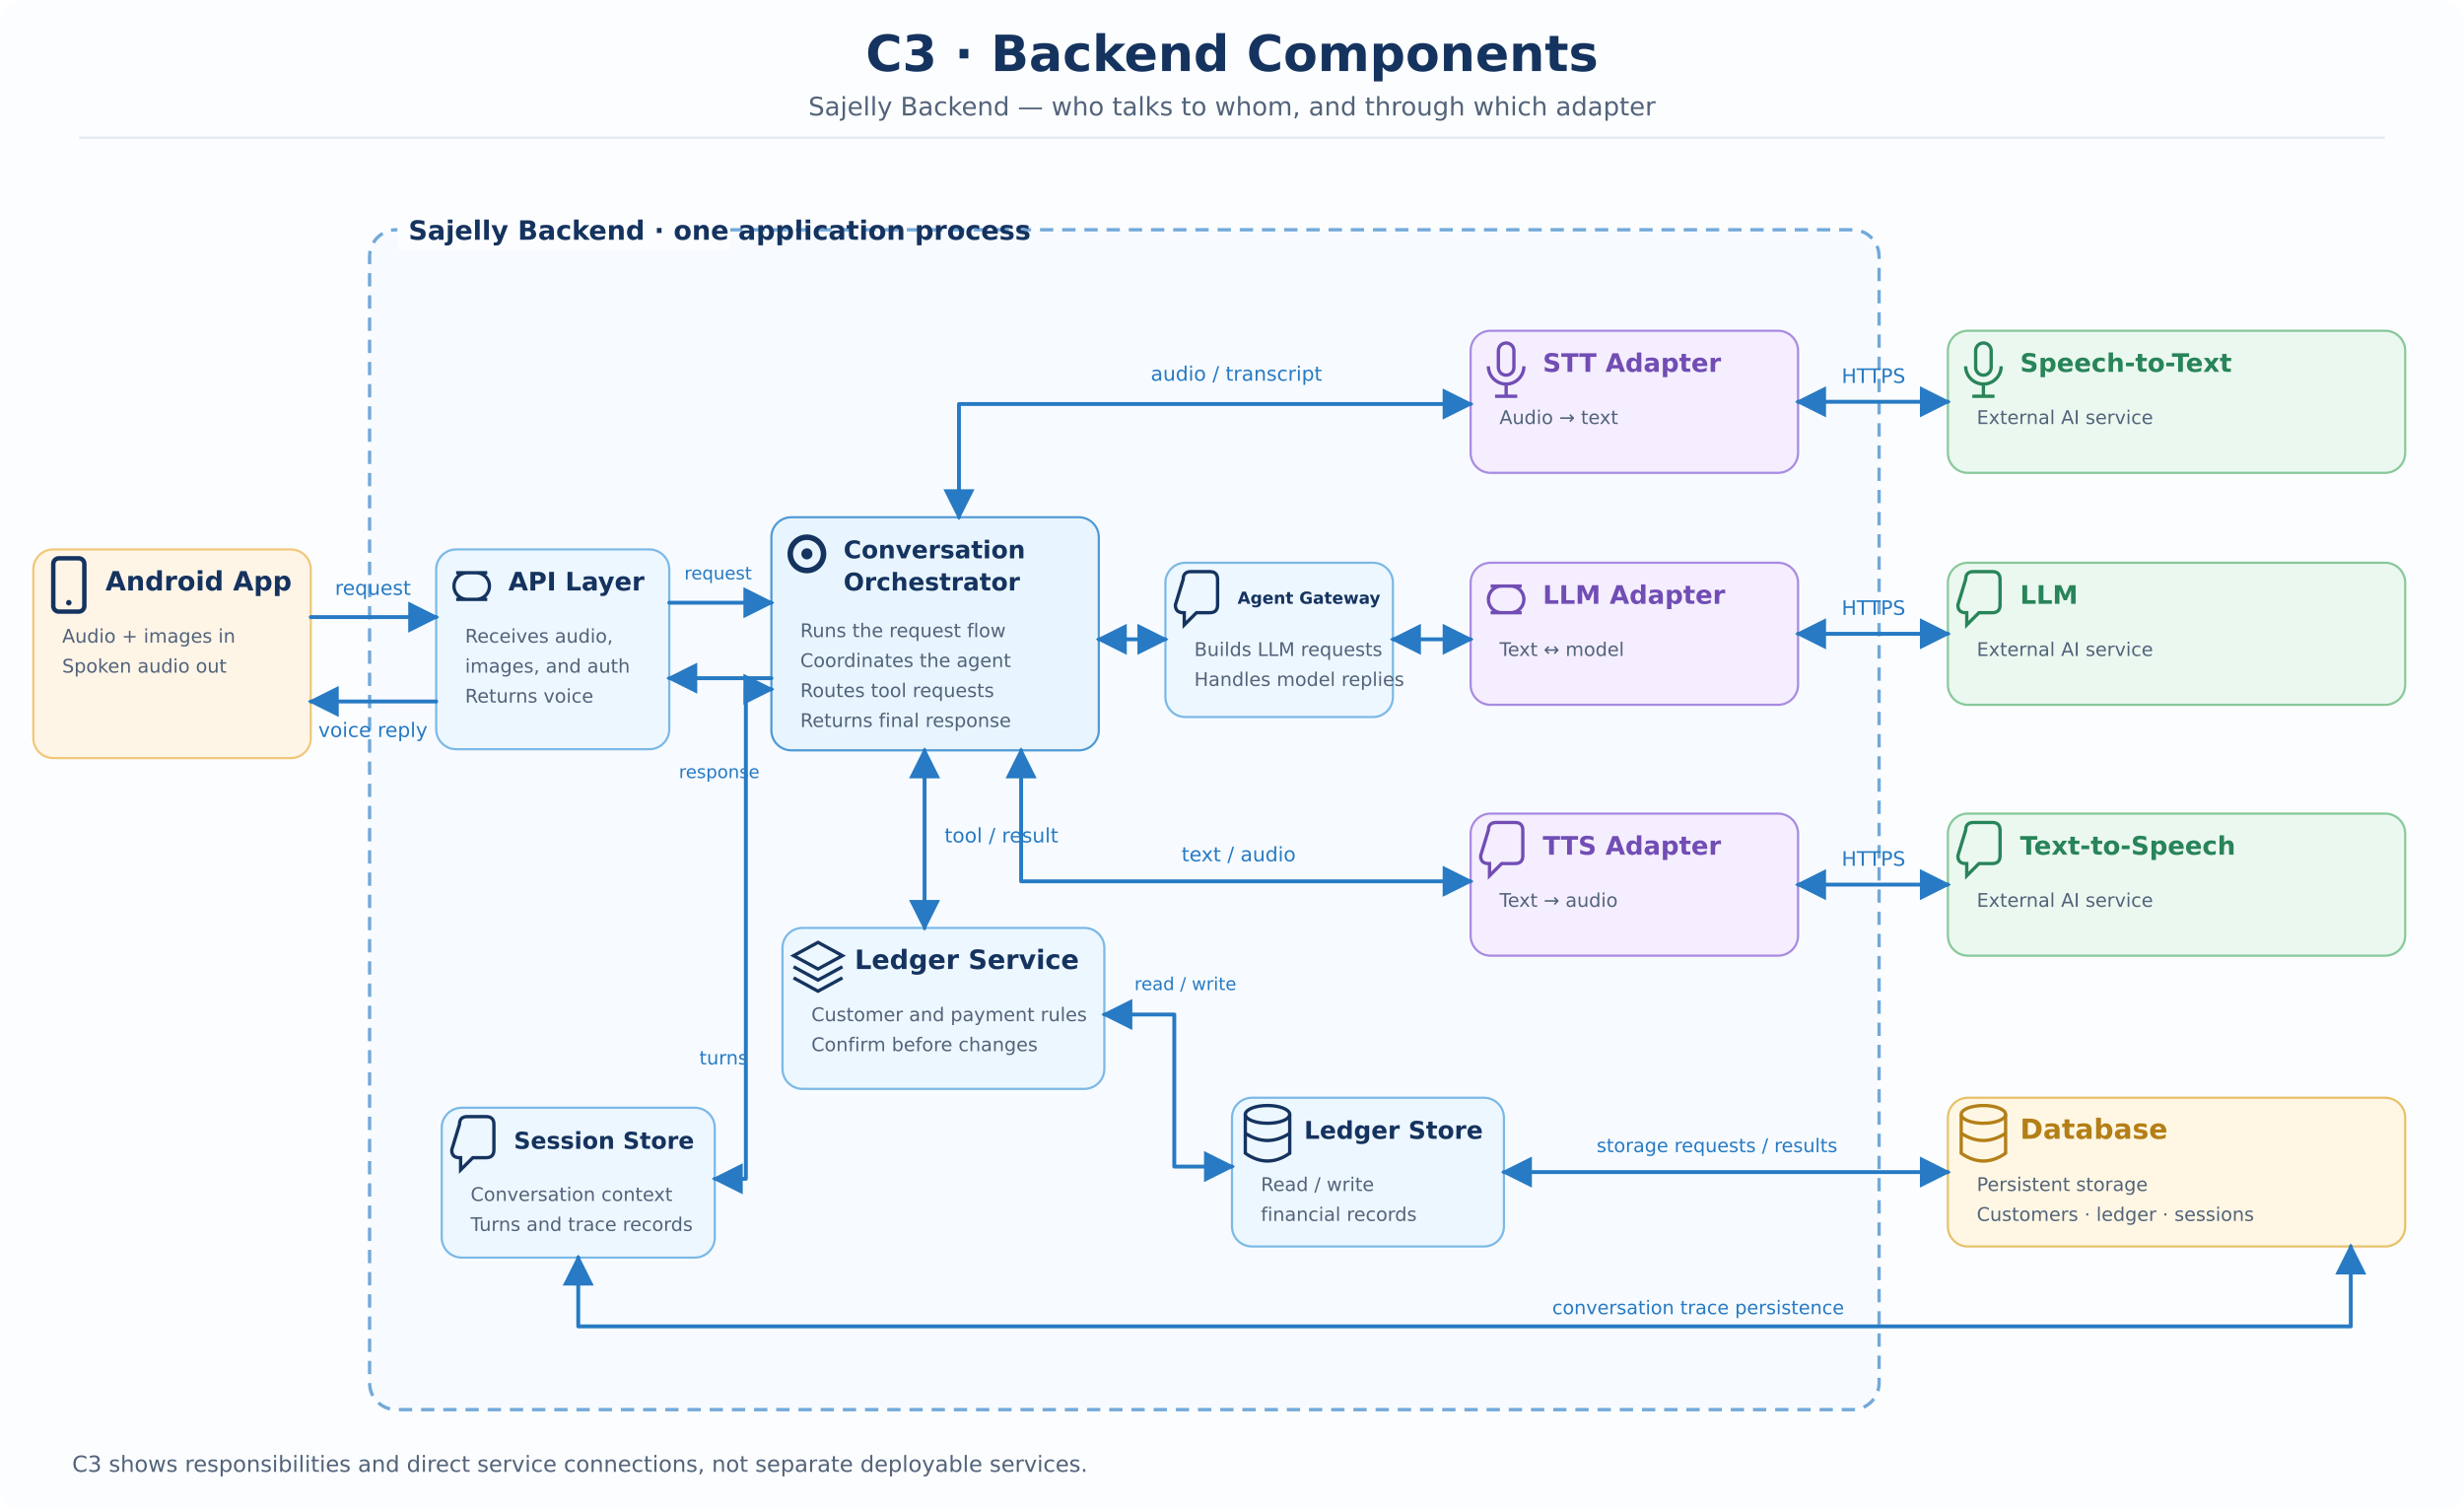
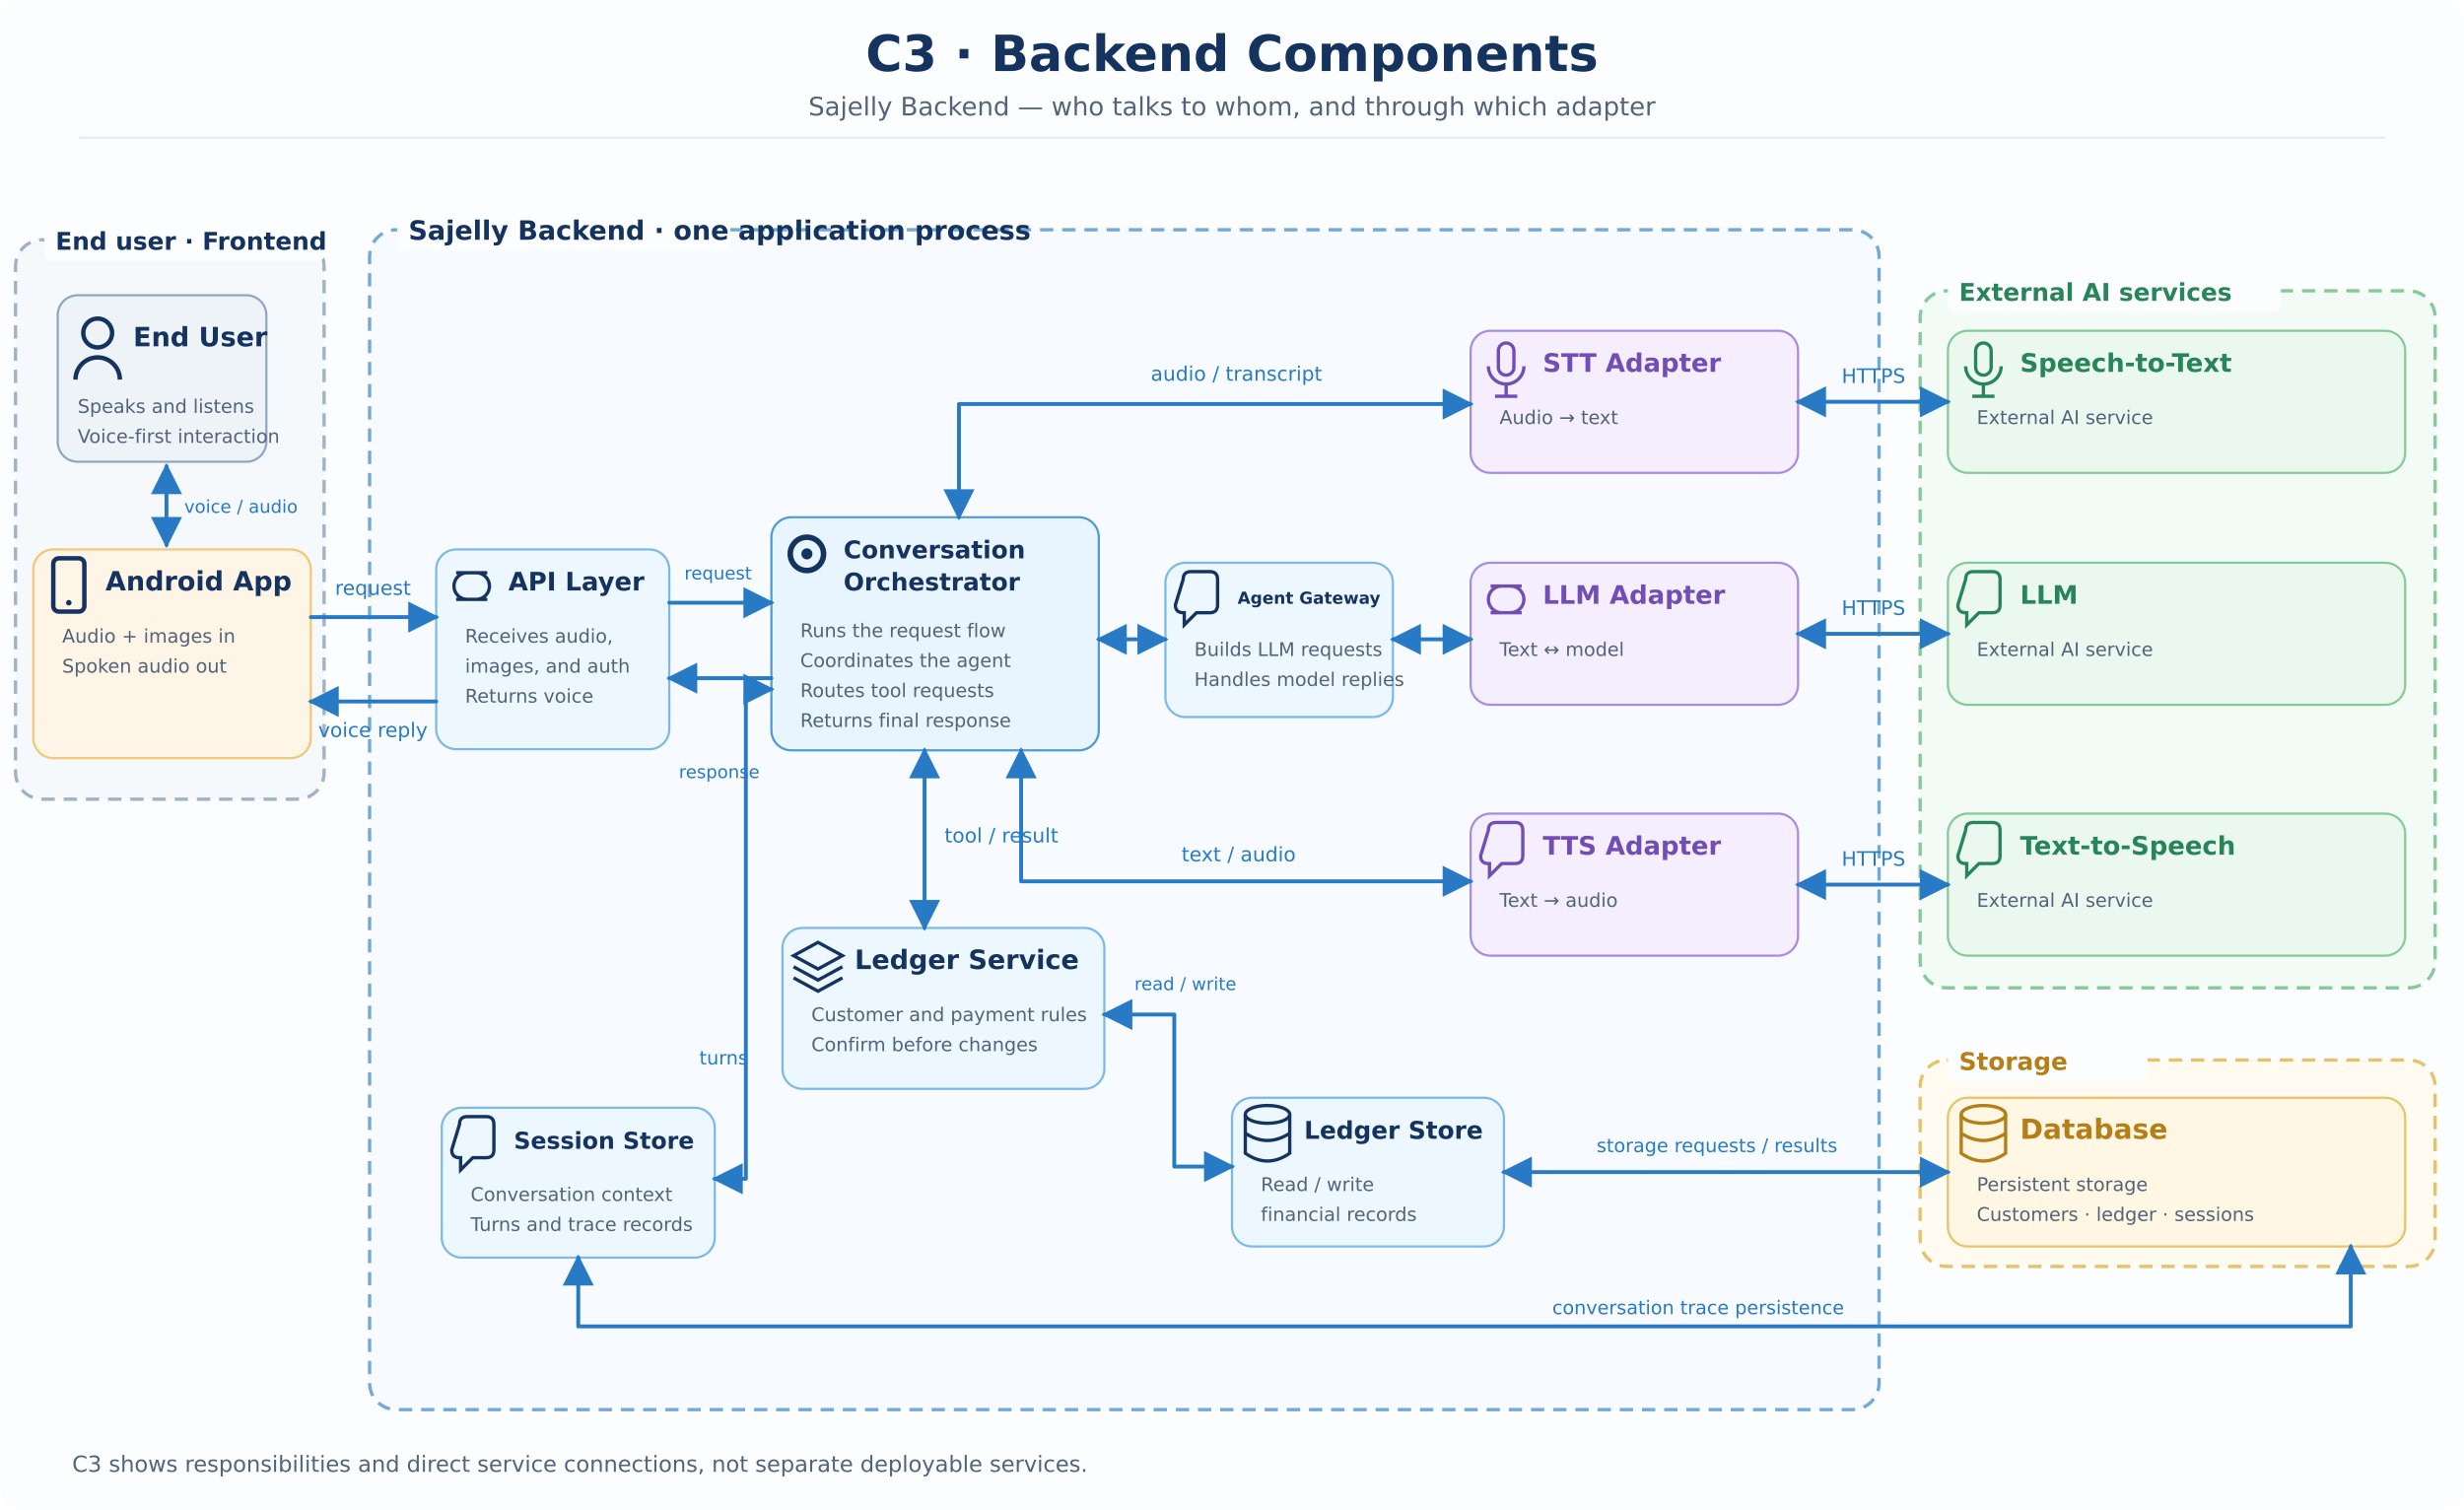
<svg xmlns="http://www.w3.org/2000/svg" width="2220" height="1360" viewBox="0 0 2220 1360" role="img" aria-label="C3 · Backend Components">
  <defs>
    <marker id="arrowBlue" viewBox="0 0 10 10" refX="9" refY="5" markerWidth="8" markerHeight="8" orient="auto-start-reverse">
      <path d="M 0 0 L 10 5 L 0 10 z" fill="#277AC3" />
    </marker>
    <marker id="arrowGreen" viewBox="0 0 10 10" refX="9" refY="5" markerWidth="8" markerHeight="8" orient="auto-start-reverse">
      <path d="M 0 0 L 10 5 L 0 10 z" fill="#288459" />
    </marker>
    <filter id="soft">
      <feDropShadow dx="0" dy="3" stdDeviation="7" flood-color="#193451" flood-opacity="0.06" />
    </filter>
  </defs>
  <rect x="0" y="0" width="2220" height="1360" rx="18" fill="#FCFDFE" stroke="none" stroke-width="2" />
  <text x="1110.0" y="64" text-anchor="middle" font-family="DejaVu Sans, Arial, sans-serif" font-size="45" font-weight="700" fill="#15335F">C3 · Backend Components</text>
  <text x="1110.0" y="104" text-anchor="middle" font-family="DejaVu Sans, Arial, sans-serif" font-size="23" font-weight="400" fill="#52637A">Sajelly Backend — who talks to whom, and through which adapter</text>
  <polyline points="72,124 2148,124" fill="none" stroke="#E3EAF1" stroke-width="2" stroke-linecap="round" stroke-linejoin="round" />
  <text x="65" y="1326" text-anchor="start" font-family="DejaVu Sans, Arial, sans-serif" font-size="20" font-weight="400" fill="#52637A">C3 shows responsibilities and direct service connections, not separate deployable services.</text>
  <rect x="333" y="207" width="1360" height="1063" rx="24" fill="#F7FBFF" stroke="#72A9D9" stroke-width="3" stroke-dasharray="12 8" />
  <rect x="358" y="192" width="300" height="34" rx="5" fill="#FCFDFE" stroke="none" stroke-width="0" />
  <text x="368" y="216" text-anchor="start" font-family="DejaVu Sans, Arial, sans-serif" font-size="24" font-weight="700" fill="#15335F">Sajelly Backend · one application process</text>
+   <rect x="14" y="216" width="278" height="504" rx="24" fill="#F6F9FC" stroke="#9FB3C8" stroke-width="3" stroke-dasharray="12 8" />
+   <rect x="40" y="201" width="252" height="34" rx="5" fill="#FCFDFE" stroke="none" />
+   <text x="50" y="225" text-anchor="start" font-family="DejaVu Sans, Arial, sans-serif" font-size="22" font-weight="700" fill="#15335F">End user · Frontend</text>
+   <rect x="1730" y="262" width="464" height="628" rx="24" fill="#F3FBF6" stroke="#87C99A" stroke-width="3" stroke-dasharray="12 8" />
+   <rect x="1755" y="247" width="300" height="34" rx="5" fill="#FCFDFE" stroke="none" />
+   <text x="1765" y="271" text-anchor="start" font-family="DejaVu Sans, Arial, sans-serif" font-size="22" font-weight="700" fill="#288459">External AI services</text>
+   <rect x="1730" y="955" width="464" height="186" rx="24" fill="#FFFBF0" stroke="#E7C16B" stroke-width="3" stroke-dasharray="12 8" />
+   <rect x="1755" y="940" width="180" height="34" rx="5" fill="#FCFDFE" stroke="none" />
+   <text x="1765" y="964" text-anchor="start" font-family="DejaVu Sans, Arial, sans-serif" font-size="22" font-weight="700" fill="#B47F17">Storage</text>
+   <rect x="52" y="266" width="188" height="150" rx="18" fill="#EEF3F8" stroke="#8FA6BE" stroke-width="2" />
+   <circle cx="88" cy="300" r="13" fill="none" stroke="#15335F" stroke-width="4" />
+   <path d="M68,342 a20,20 0 0 1 40,0" fill="none" stroke="#15335F" stroke-width="4" />
+   <text x="120" y="312" text-anchor="start" font-family="DejaVu Sans, Arial, sans-serif" font-size="24" font-weight="700" fill="#15335F">End User</text>
+   <text x="70" y="372" text-anchor="start" font-family="DejaVu Sans, Arial, sans-serif" font-size="17" font-weight="400" fill="#52637A">Speaks and listens</text>
+   <text x="70" y="399" text-anchor="start" font-family="DejaVu Sans, Arial, sans-serif" font-size="17" font-weight="400" fill="#52637A">Voice-first interaction</text>
  <rect x="30" y="495" width="250" height="188" rx="18" fill="#FFF5E7" stroke="#F1C779" stroke-width="2" />
  <rect x="48" y="503" width="28" height="48" rx="5" fill="none" stroke="#15335F" stroke-width="4" />
  <circle cx="62" cy="543" r="2.5" fill="#15335F" />
  <text x="95" y="532" text-anchor="start" font-family="DejaVu Sans, Arial, sans-serif" font-size="24" font-weight="700" fill="#15335F">Android App</text>
  <text x="56" y="579" text-anchor="start" font-family="DejaVu Sans, Arial, sans-serif" font-size="17" font-weight="400" fill="#52637A">Audio + images in</text>
  <text x="56" y="606" text-anchor="start" font-family="DejaVu Sans, Arial, sans-serif" font-size="17" font-weight="400" fill="#52637A">Spoken audio out</text>
  <rect x="393" y="495" width="210" height="180" rx="18" fill="#EDF7FF" stroke="#7CB9E7" stroke-width="2" />
  <path d="M411,516h18a12,12 0 0 1 0,24h-18 M439,540h-18a12,12 0 0 1 0,-24h18" fill="none" stroke="#15335F" stroke-width="3" />
  <text x="458" y="532" text-anchor="start" font-family="DejaVu Sans, Arial, sans-serif" font-size="23" font-weight="700" fill="#15335F">API Layer</text>
  <text x="419" y="579" text-anchor="start" font-family="DejaVu Sans, Arial, sans-serif" font-size="17" font-weight="400" fill="#52637A">Receives audio,</text>
  <text x="419" y="606" text-anchor="start" font-family="DejaVu Sans, Arial, sans-serif" font-size="17" font-weight="400" fill="#52637A">images, and auth</text>
  <text x="419" y="633" text-anchor="start" font-family="DejaVu Sans, Arial, sans-serif" font-size="17" font-weight="400" fill="#52637A">Returns voice</text>
  <rect x="695" y="466" width="295" height="210" rx="18" fill="#E8F5FE" stroke="#519AD5" stroke-width="2" />
  <circle cx="727" cy="499" r="15" fill="none" stroke="#15335F" stroke-width="5" />
  <circle cx="727" cy="499" r="5" fill="#15335F" />
  <text x="760" y="503" text-anchor="start" font-family="DejaVu Sans, Arial, sans-serif" font-size="22" font-weight="700" fill="#15335F">Conversation</text>
  <text x="760" y="532" text-anchor="start" font-family="DejaVu Sans, Arial, sans-serif" font-size="22" font-weight="700" fill="#15335F">Orchestrator</text>
  <text x="721" y="574" text-anchor="start" font-family="DejaVu Sans, Arial, sans-serif" font-size="17" font-weight="400" fill="#52637A">Runs the request flow</text>
  <text x="721" y="601" text-anchor="start" font-family="DejaVu Sans, Arial, sans-serif" font-size="17" font-weight="400" fill="#52637A">Coordinates the agent</text>
  <text x="721" y="628" text-anchor="start" font-family="DejaVu Sans, Arial, sans-serif" font-size="17" font-weight="400" fill="#52637A">Routes tool requests</text>
  <text x="721" y="655" text-anchor="start" font-family="DejaVu Sans, Arial, sans-serif" font-size="17" font-weight="400" fill="#52637A">Returns final response</text>
  <rect x="1050" y="507" width="205" height="139" rx="18" fill="#EDF7FF" stroke="#7CB9E7" stroke-width="2" />
  <path d="M 1066,522 q 0,-7 7,-7 h 17 q 7,0 7,7 v 23 q0,7 -7,7 h -12 l -11,11 v -11 h -1 q -7,0 -7,-7 Z" fill="none" stroke="#15335F" stroke-width="3" />
  <text x="1115" y="544" text-anchor="start" font-family="DejaVu Sans, Arial, sans-serif" font-size="15" font-weight="700" fill="#15335F">Agent Gateway</text>
  <text x="1076" y="591" text-anchor="start" font-family="DejaVu Sans, Arial, sans-serif" font-size="17" font-weight="400" fill="#52637A">Builds LLM requests</text>
  <text x="1076" y="618" text-anchor="start" font-family="DejaVu Sans, Arial, sans-serif" font-size="17" font-weight="400" fill="#52637A">Handles model replies</text>
  <rect x="1325" y="298" width="295" height="128" rx="18" fill="#F4EEFF" stroke="#A98BE2" stroke-width="2" />
  <rect x="1350" y="309" width="14" height="29" rx="7" fill="none" stroke="#714DB4" stroke-width="3" />
  <path d="M1341,330 a16,16 0 0 0 32,0 M1357,346v11 M1347,357h20" fill="none" stroke="#714DB4" stroke-width="3" />
  <text x="1390" y="335" text-anchor="start" font-family="DejaVu Sans, Arial, sans-serif" font-size="23" font-weight="700" fill="#714DB4">STT Adapter</text>
  <text x="1351" y="382" text-anchor="start" font-family="DejaVu Sans, Arial, sans-serif" font-size="17" font-weight="400" fill="#52637A">Audio → text</text>
  <rect x="1325" y="507" width="295" height="128" rx="18" fill="#F4EEFF" stroke="#A98BE2" stroke-width="2" />
  <path d="M1343,528h18a12,12 0 0 1 0,24h-18 M1371,552h-18a12,12 0 0 1 0,-24h18" fill="none" stroke="#714DB4" stroke-width="3" />
  <text x="1390" y="544" text-anchor="start" font-family="DejaVu Sans, Arial, sans-serif" font-size="23" font-weight="700" fill="#714DB4">LLM Adapter</text>
  <text x="1351" y="591" text-anchor="start" font-family="DejaVu Sans, Arial, sans-serif" font-size="17" font-weight="400" fill="#52637A">Text ↔ model</text>
  <rect x="1325" y="733" width="295" height="128" rx="18" fill="#F4EEFF" stroke="#A98BE2" stroke-width="2" />
  <path d="M 1341,748 q 0,-7 7,-7 h 17 q 7,0 7,7 v 23 q0,7 -7,7 h -12 l -11,11 v -11 h -1 q -7,0 -7,-7 Z" fill="none" stroke="#714DB4" stroke-width="3" />
  <text x="1390" y="770" text-anchor="start" font-family="DejaVu Sans, Arial, sans-serif" font-size="23" font-weight="700" fill="#714DB4">TTS Adapter</text>
  <text x="1351" y="817" text-anchor="start" font-family="DejaVu Sans, Arial, sans-serif" font-size="17" font-weight="400" fill="#52637A">Text → audio</text>
  <rect x="705" y="836" width="290" height="145" rx="18" fill="#EDF7FF" stroke="#7CB9E7" stroke-width="2" />
  <path d="M715,861l22,-12 22,12 -22,12Z M715,871l22,12 22,-12 M715,881l22,12 22,-12" fill="none" stroke="#15335F" stroke-width="3" />
  <text x="770" y="873" text-anchor="start" font-family="DejaVu Sans, Arial, sans-serif" font-size="24" font-weight="700" fill="#15335F">Ledger Service</text>
  <text x="731" y="920" text-anchor="start" font-family="DejaVu Sans, Arial, sans-serif" font-size="17" font-weight="400" fill="#52637A">Customer and payment rules</text>
  <text x="731" y="947" text-anchor="start" font-family="DejaVu Sans, Arial, sans-serif" font-size="17" font-weight="400" fill="#52637A">Confirm before changes</text>
  <rect x="1110" y="989" width="245" height="134" rx="18" fill="#EDF7FF" stroke="#7CB9E7" stroke-width="2" />
  <ellipse cx="1142" cy="1004" rx="20" ry="8" fill="none" stroke="#15335F" stroke-width="3" />
  <path d="M 1122,1004 V 1039 Q 1142,1053 1162,1039 V 1004 M 1122,1021 Q 1142,1034 1162,1021" fill="none" stroke="#15335F" stroke-width="3" />
  <text x="1175" y="1026" text-anchor="start" font-family="DejaVu Sans, Arial, sans-serif" font-size="22" font-weight="700" fill="#15335F">Ledger Store</text>
  <text x="1136" y="1073" text-anchor="start" font-family="DejaVu Sans, Arial, sans-serif" font-size="17" font-weight="400" fill="#52637A">Read / write</text>
  <text x="1136" y="1100" text-anchor="start" font-family="DejaVu Sans, Arial, sans-serif" font-size="17" font-weight="400" fill="#52637A">financial records</text>
  <rect x="398" y="998" width="246" height="135" rx="18" fill="#EDF7FF" stroke="#7CB9E7" stroke-width="2" />
  <path d="M 414,1013 q 0,-7 7,-7 h 17 q 7,0 7,7 v 23 q0,7 -7,7 h -12 l -11,11 v -11 h -1 q -7,0 -7,-7 Z" fill="none" stroke="#15335F" stroke-width="3" />
  <text x="463" y="1035" text-anchor="start" font-family="DejaVu Sans, Arial, sans-serif" font-size="21" font-weight="700" fill="#15335F">Session Store</text>
  <text x="424" y="1082" text-anchor="start" font-family="DejaVu Sans, Arial, sans-serif" font-size="17" font-weight="400" fill="#52637A">Conversation context</text>
  <text x="424" y="1109" text-anchor="start" font-family="DejaVu Sans, Arial, sans-serif" font-size="17" font-weight="400" fill="#52637A">Turns and trace records</text>
  <rect x="1755" y="298" width="412" height="128" rx="18" fill="#EBF8F0" stroke="#87C99A" stroke-width="2" />
  <rect x="1780" y="309" width="14" height="29" rx="7" fill="none" stroke="#288459" stroke-width="3" />
  <path d="M1771,330 a16,16 0 0 0 32,0 M1787,346v11 M1777,357h20" fill="none" stroke="#288459" stroke-width="3" />
  <text x="1820" y="335" text-anchor="start" font-family="DejaVu Sans, Arial, sans-serif" font-size="23" font-weight="700" fill="#288459">Speech-to-Text</text>
  <text x="1781" y="382" text-anchor="start" font-family="DejaVu Sans, Arial, sans-serif" font-size="17" font-weight="400" fill="#52637A">External AI service</text>
  <rect x="1755" y="507" width="412" height="128" rx="18" fill="#EBF8F0" stroke="#87C99A" stroke-width="2" />
  <path d="M 1771,522 q 0,-7 7,-7 h 17 q 7,0 7,7 v 23 q0,7 -7,7 h -12 l -11,11 v -11 h -1 q -7,0 -7,-7 Z" fill="none" stroke="#288459" stroke-width="3" />
  <text x="1820" y="544" text-anchor="start" font-family="DejaVu Sans, Arial, sans-serif" font-size="23" font-weight="700" fill="#288459">LLM</text>
  <text x="1781" y="591" text-anchor="start" font-family="DejaVu Sans, Arial, sans-serif" font-size="17" font-weight="400" fill="#52637A">External AI service</text>
  <rect x="1755" y="733" width="412" height="128" rx="18" fill="#EBF8F0" stroke="#87C99A" stroke-width="2" />
  <path d="M 1771,748 q 0,-7 7,-7 h 17 q 7,0 7,7 v 23 q0,7 -7,7 h -12 l -11,11 v -11 h -1 q -7,0 -7,-7 Z" fill="none" stroke="#288459" stroke-width="3" />
  <text x="1820" y="770" text-anchor="start" font-family="DejaVu Sans, Arial, sans-serif" font-size="23" font-weight="700" fill="#288459">Text-to-Speech</text>
  <text x="1781" y="817" text-anchor="start" font-family="DejaVu Sans, Arial, sans-serif" font-size="17" font-weight="400" fill="#52637A">External AI service</text>
  <rect x="1755" y="989" width="412" height="134" rx="18" fill="#FFF7E4" stroke="#E7C16B" stroke-width="2" />
  <ellipse cx="1787" cy="1004" rx="20" ry="8" fill="none" stroke="#B47F17" stroke-width="3" />
  <path d="M 1767,1004 V 1039 Q 1787,1053 1807,1039 V 1004 M 1767,1021 Q 1787,1034 1807,1021" fill="none" stroke="#B47F17" stroke-width="3" />
  <text x="1820" y="1026" text-anchor="start" font-family="DejaVu Sans, Arial, sans-serif" font-size="25" font-weight="700" fill="#B47F17">Database</text>
  <text x="1781" y="1073" text-anchor="start" font-family="DejaVu Sans, Arial, sans-serif" font-size="17" font-weight="400" fill="#52637A">Persistent storage</text>
  <text x="1781" y="1100" text-anchor="start" font-family="DejaVu Sans, Arial, sans-serif" font-size="17" font-weight="400" fill="#52637A">Customers · ledger · sessions</text>
  <polyline points="280,556 393,556" fill="none" stroke="#277AC3" stroke-width="3.5" stroke-linecap="round" stroke-linejoin="round" marker-end="url(#arrowBlue)" />
  <polyline points="393,632 280,632" fill="none" stroke="#277AC3" stroke-width="3.5" stroke-linecap="round" stroke-linejoin="round" marker-end="url(#arrowBlue)" />
  <text x="336" y="536" text-anchor="middle" font-family="DejaVu Sans, Arial, sans-serif" font-size="18" font-weight="400" fill="#277AC3">request</text>
  <text x="336" y="664" text-anchor="middle" font-family="DejaVu Sans, Arial, sans-serif" font-size="18" font-weight="400" fill="#277AC3">voice reply</text>
  <polyline points="603,543 695,543" fill="none" stroke="#277AC3" stroke-width="3.5" stroke-linecap="round" stroke-linejoin="round" marker-end="url(#arrowBlue)" />
  <polyline points="695,611 603,611" fill="none" stroke="#277AC3" stroke-width="3.5" stroke-linecap="round" stroke-linejoin="round" marker-end="url(#arrowBlue)" />
  <text x="647" y="522" text-anchor="middle" font-family="DejaVu Sans, Arial, sans-serif" font-size="16" font-weight="400" fill="#277AC3">request</text>
  <text x="648" y="701" text-anchor="middle" font-family="DejaVu Sans, Arial, sans-serif" font-size="16" font-weight="400" fill="#277AC3">response</text>
  <polyline points="864,466 864,364 1325,364" fill="none" stroke="#277AC3" stroke-width="3.5" stroke-linecap="round" stroke-linejoin="round" marker-start="url(#arrowBlue)" marker-end="url(#arrowBlue)" />
  <text x="1114" y="343" text-anchor="middle" font-family="DejaVu Sans, Arial, sans-serif" font-size="18" font-weight="400" fill="#277AC3">audio / transcript</text>
  <polyline points="990,576 1050,576" fill="none" stroke="#277AC3" stroke-width="3.5" stroke-linecap="round" stroke-linejoin="round" marker-start="url(#arrowBlue)" marker-end="url(#arrowBlue)" />
  <polyline points="1255,576 1325,576" fill="none" stroke="#277AC3" stroke-width="3.5" stroke-linecap="round" stroke-linejoin="round" marker-start="url(#arrowBlue)" marker-end="url(#arrowBlue)" />
  <polyline points="920,676 920,794 1325,794" fill="none" stroke="#277AC3" stroke-width="3.5" stroke-linecap="round" stroke-linejoin="round" marker-start="url(#arrowBlue)" marker-end="url(#arrowBlue)" />
  <text x="1116" y="776" text-anchor="middle" font-family="DejaVu Sans, Arial, sans-serif" font-size="18" font-weight="400" fill="#277AC3">text / audio</text>
  <polyline points="1620,362 1755,362" fill="none" stroke="#277AC3" stroke-width="3.5" stroke-linecap="round" stroke-linejoin="round" marker-start="url(#arrowBlue)" marker-end="url(#arrowBlue)" />
  <text x="1688" y="345" text-anchor="middle" font-family="DejaVu Sans, Arial, sans-serif" font-size="18" font-weight="400" fill="#277AC3">HTTPS</text>
  <polyline points="1620,571 1755,571" fill="none" stroke="#277AC3" stroke-width="3.5" stroke-linecap="round" stroke-linejoin="round" marker-start="url(#arrowBlue)" marker-end="url(#arrowBlue)" />
  <text x="1688" y="554" text-anchor="middle" font-family="DejaVu Sans, Arial, sans-serif" font-size="18" font-weight="400" fill="#277AC3">HTTPS</text>
  <polyline points="1620,797 1755,797" fill="none" stroke="#277AC3" stroke-width="3.5" stroke-linecap="round" stroke-linejoin="round" marker-start="url(#arrowBlue)" marker-end="url(#arrowBlue)" />
  <text x="1688" y="780" text-anchor="middle" font-family="DejaVu Sans, Arial, sans-serif" font-size="18" font-weight="400" fill="#277AC3">HTTPS</text>
  <polyline points="833,676 833,836" fill="none" stroke="#277AC3" stroke-width="3.5" stroke-linecap="round" stroke-linejoin="round" marker-start="url(#arrowBlue)" marker-end="url(#arrowBlue)" />
  <text x="851" y="759" text-anchor="start" font-family="DejaVu Sans, Arial, sans-serif" font-size="18" font-weight="400" fill="#277AC3">tool / result</text>
  <polyline points="995,914 1058,914 1058,1051 1110,1051" fill="none" stroke="#277AC3" stroke-width="3.5" stroke-linecap="round" stroke-linejoin="round" marker-start="url(#arrowBlue)" marker-end="url(#arrowBlue)" />
  <text x="1068" y="892" text-anchor="middle" font-family="DejaVu Sans, Arial, sans-serif" font-size="16" font-weight="400" fill="#277AC3">read / write</text>
  <polyline points="1355,1056 1755,1056" fill="none" stroke="#277AC3" stroke-width="3.5" stroke-linecap="round" stroke-linejoin="round" marker-start="url(#arrowBlue)" marker-end="url(#arrowBlue)" />
  <text x="1547" y="1038" text-anchor="middle" font-family="DejaVu Sans, Arial, sans-serif" font-size="17" font-weight="400" fill="#277AC3">storage requests / results</text>
  <polyline points="695,621 672,621 672,1062 644,1062" fill="none" stroke="#277AC3" stroke-width="3.5" stroke-linecap="round" stroke-linejoin="round" marker-start="url(#arrowBlue)" marker-end="url(#arrowBlue)" />
  <text x="652" y="959" text-anchor="middle" font-family="DejaVu Sans, Arial, sans-serif" font-size="17" font-weight="400" fill="#277AC3">turns</text>
  <polyline points="521,1133 521,1195 2118,1195 2118,1123" fill="none" stroke="#277AC3" stroke-width="3.5" stroke-linecap="round" stroke-linejoin="round" marker-start="url(#arrowBlue)" marker-end="url(#arrowBlue)" />
  <text x="1530" y="1184" text-anchor="middle" font-family="DejaVu Sans, Arial, sans-serif" font-size="17" font-weight="400" fill="#277AC3">conversation trace persistence</text>
+   <polyline points="150,420 150,491" fill="none" stroke="#277AC3" stroke-width="3.5" stroke-linecap="round" stroke-linejoin="round" marker-start="url(#arrowBlue)" marker-end="url(#arrowBlue)" />
+   <text x="166" y="462" text-anchor="start" font-family="DejaVu Sans, Arial, sans-serif" font-size="16" font-weight="400" fill="#277AC3">voice / audio</text>
</svg>
